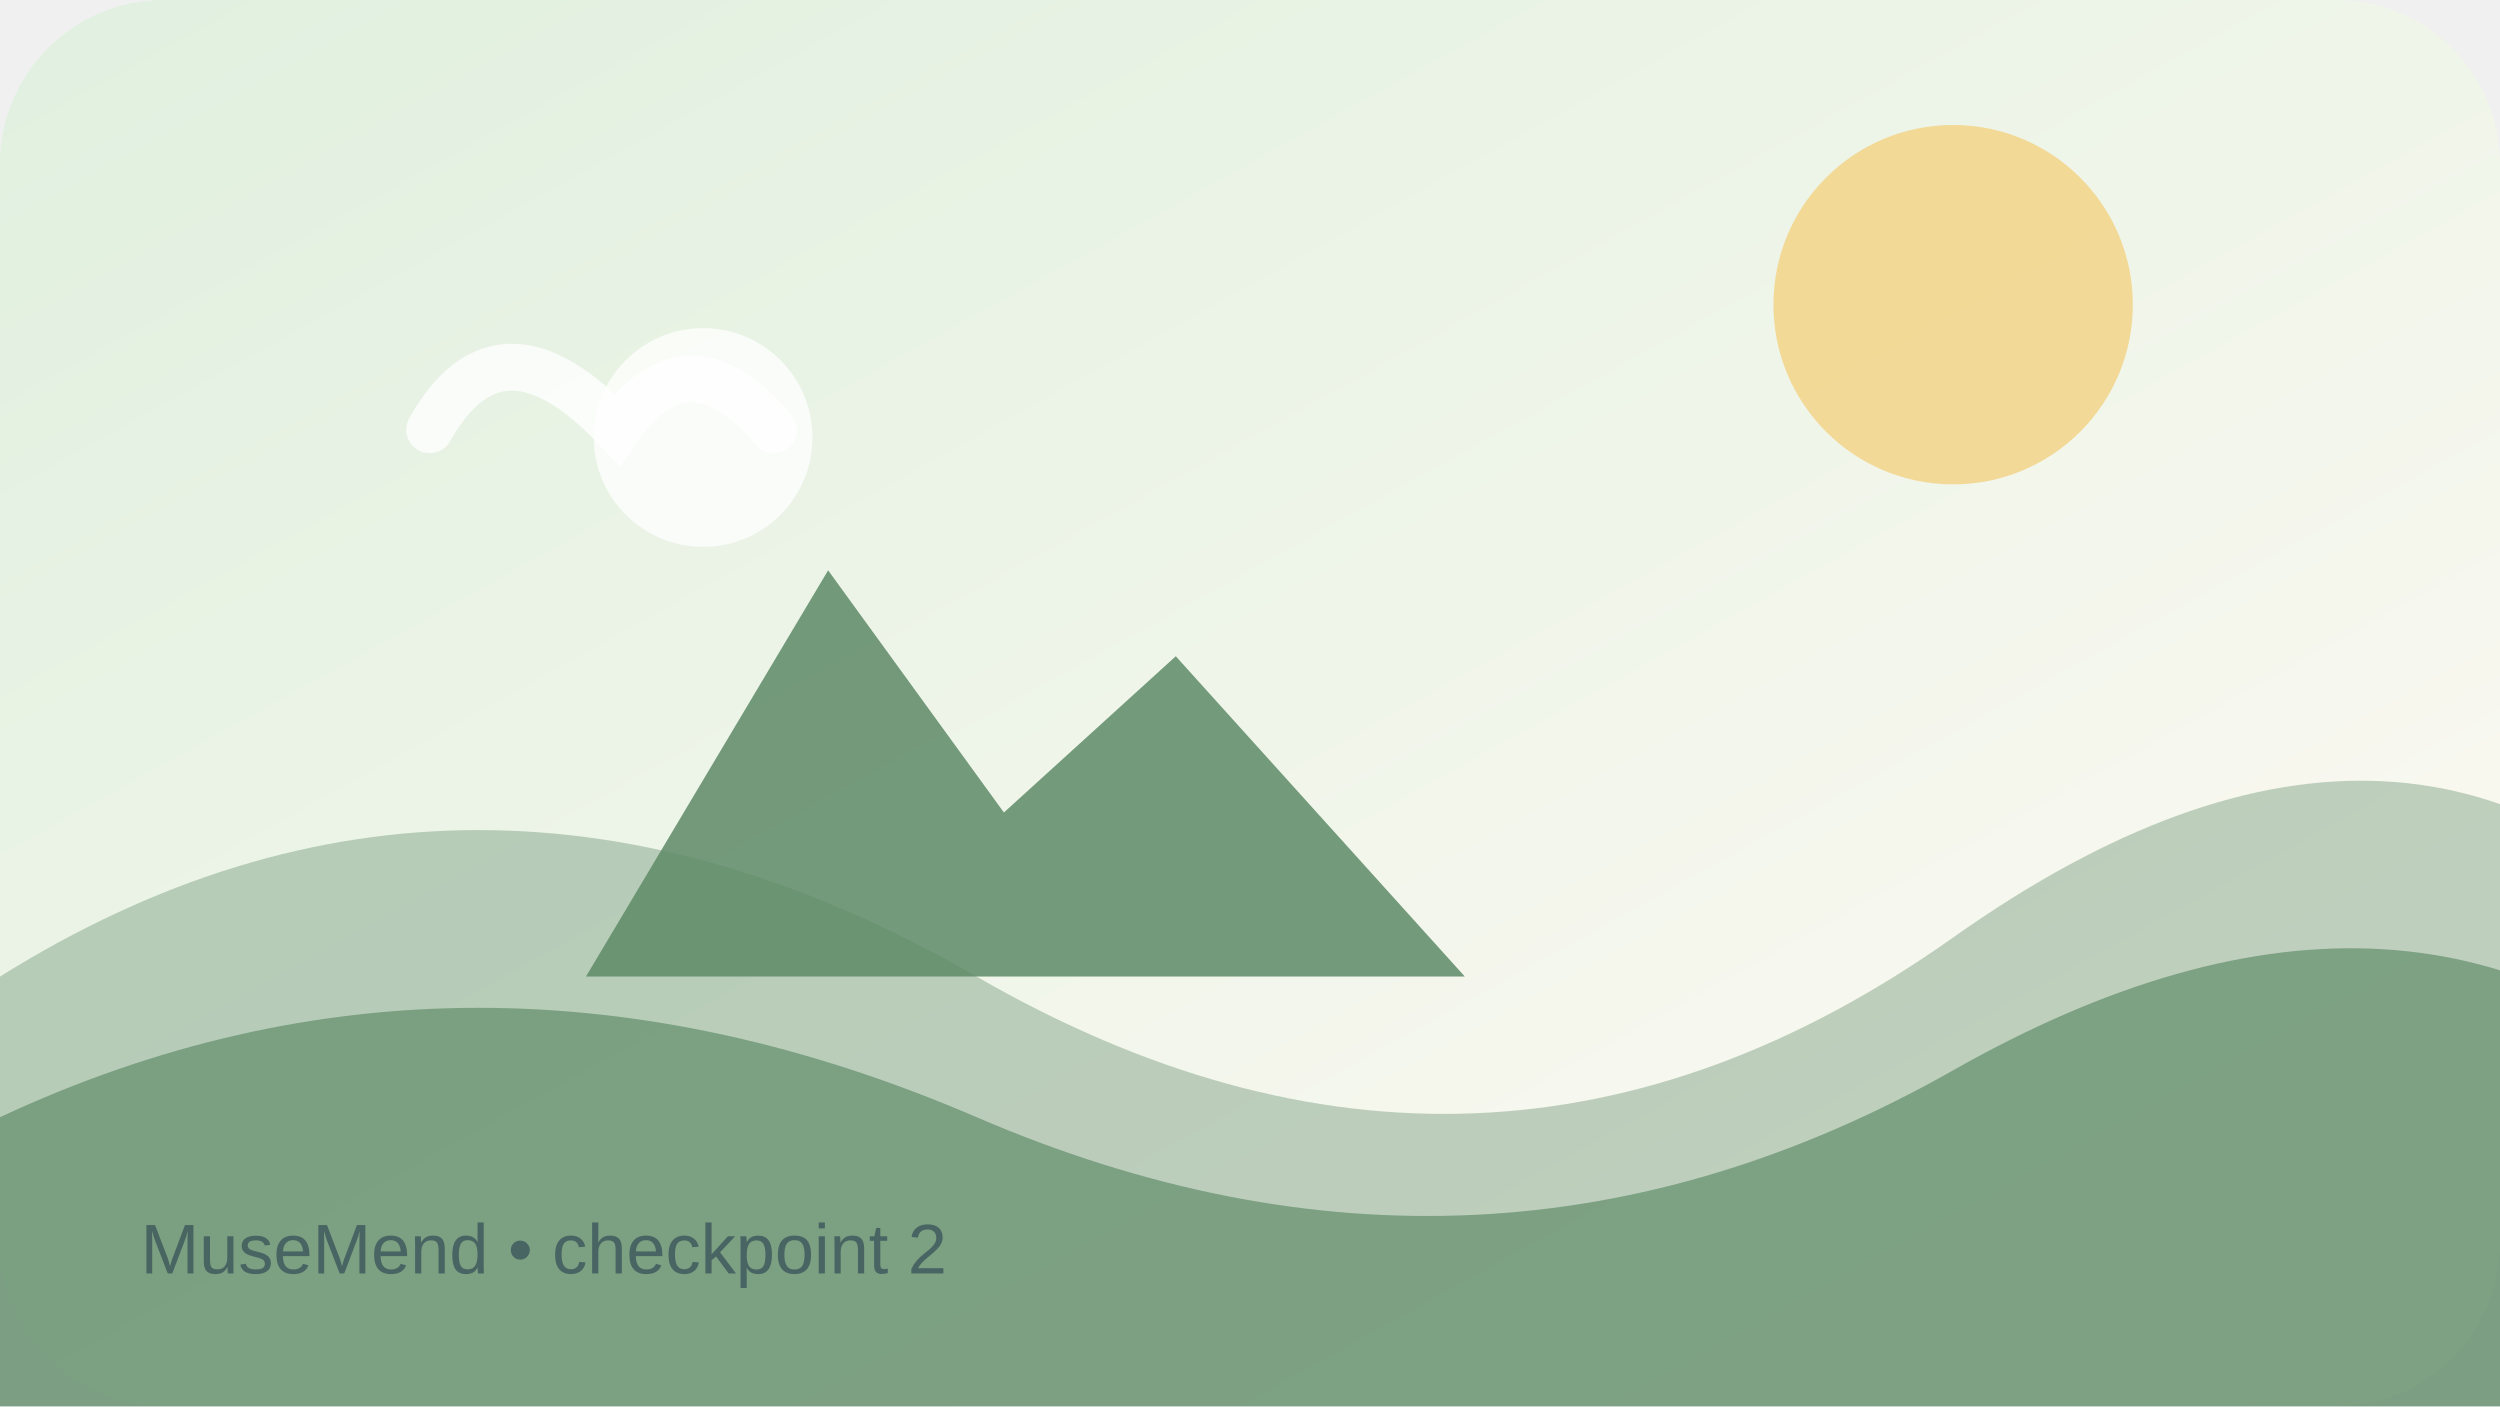
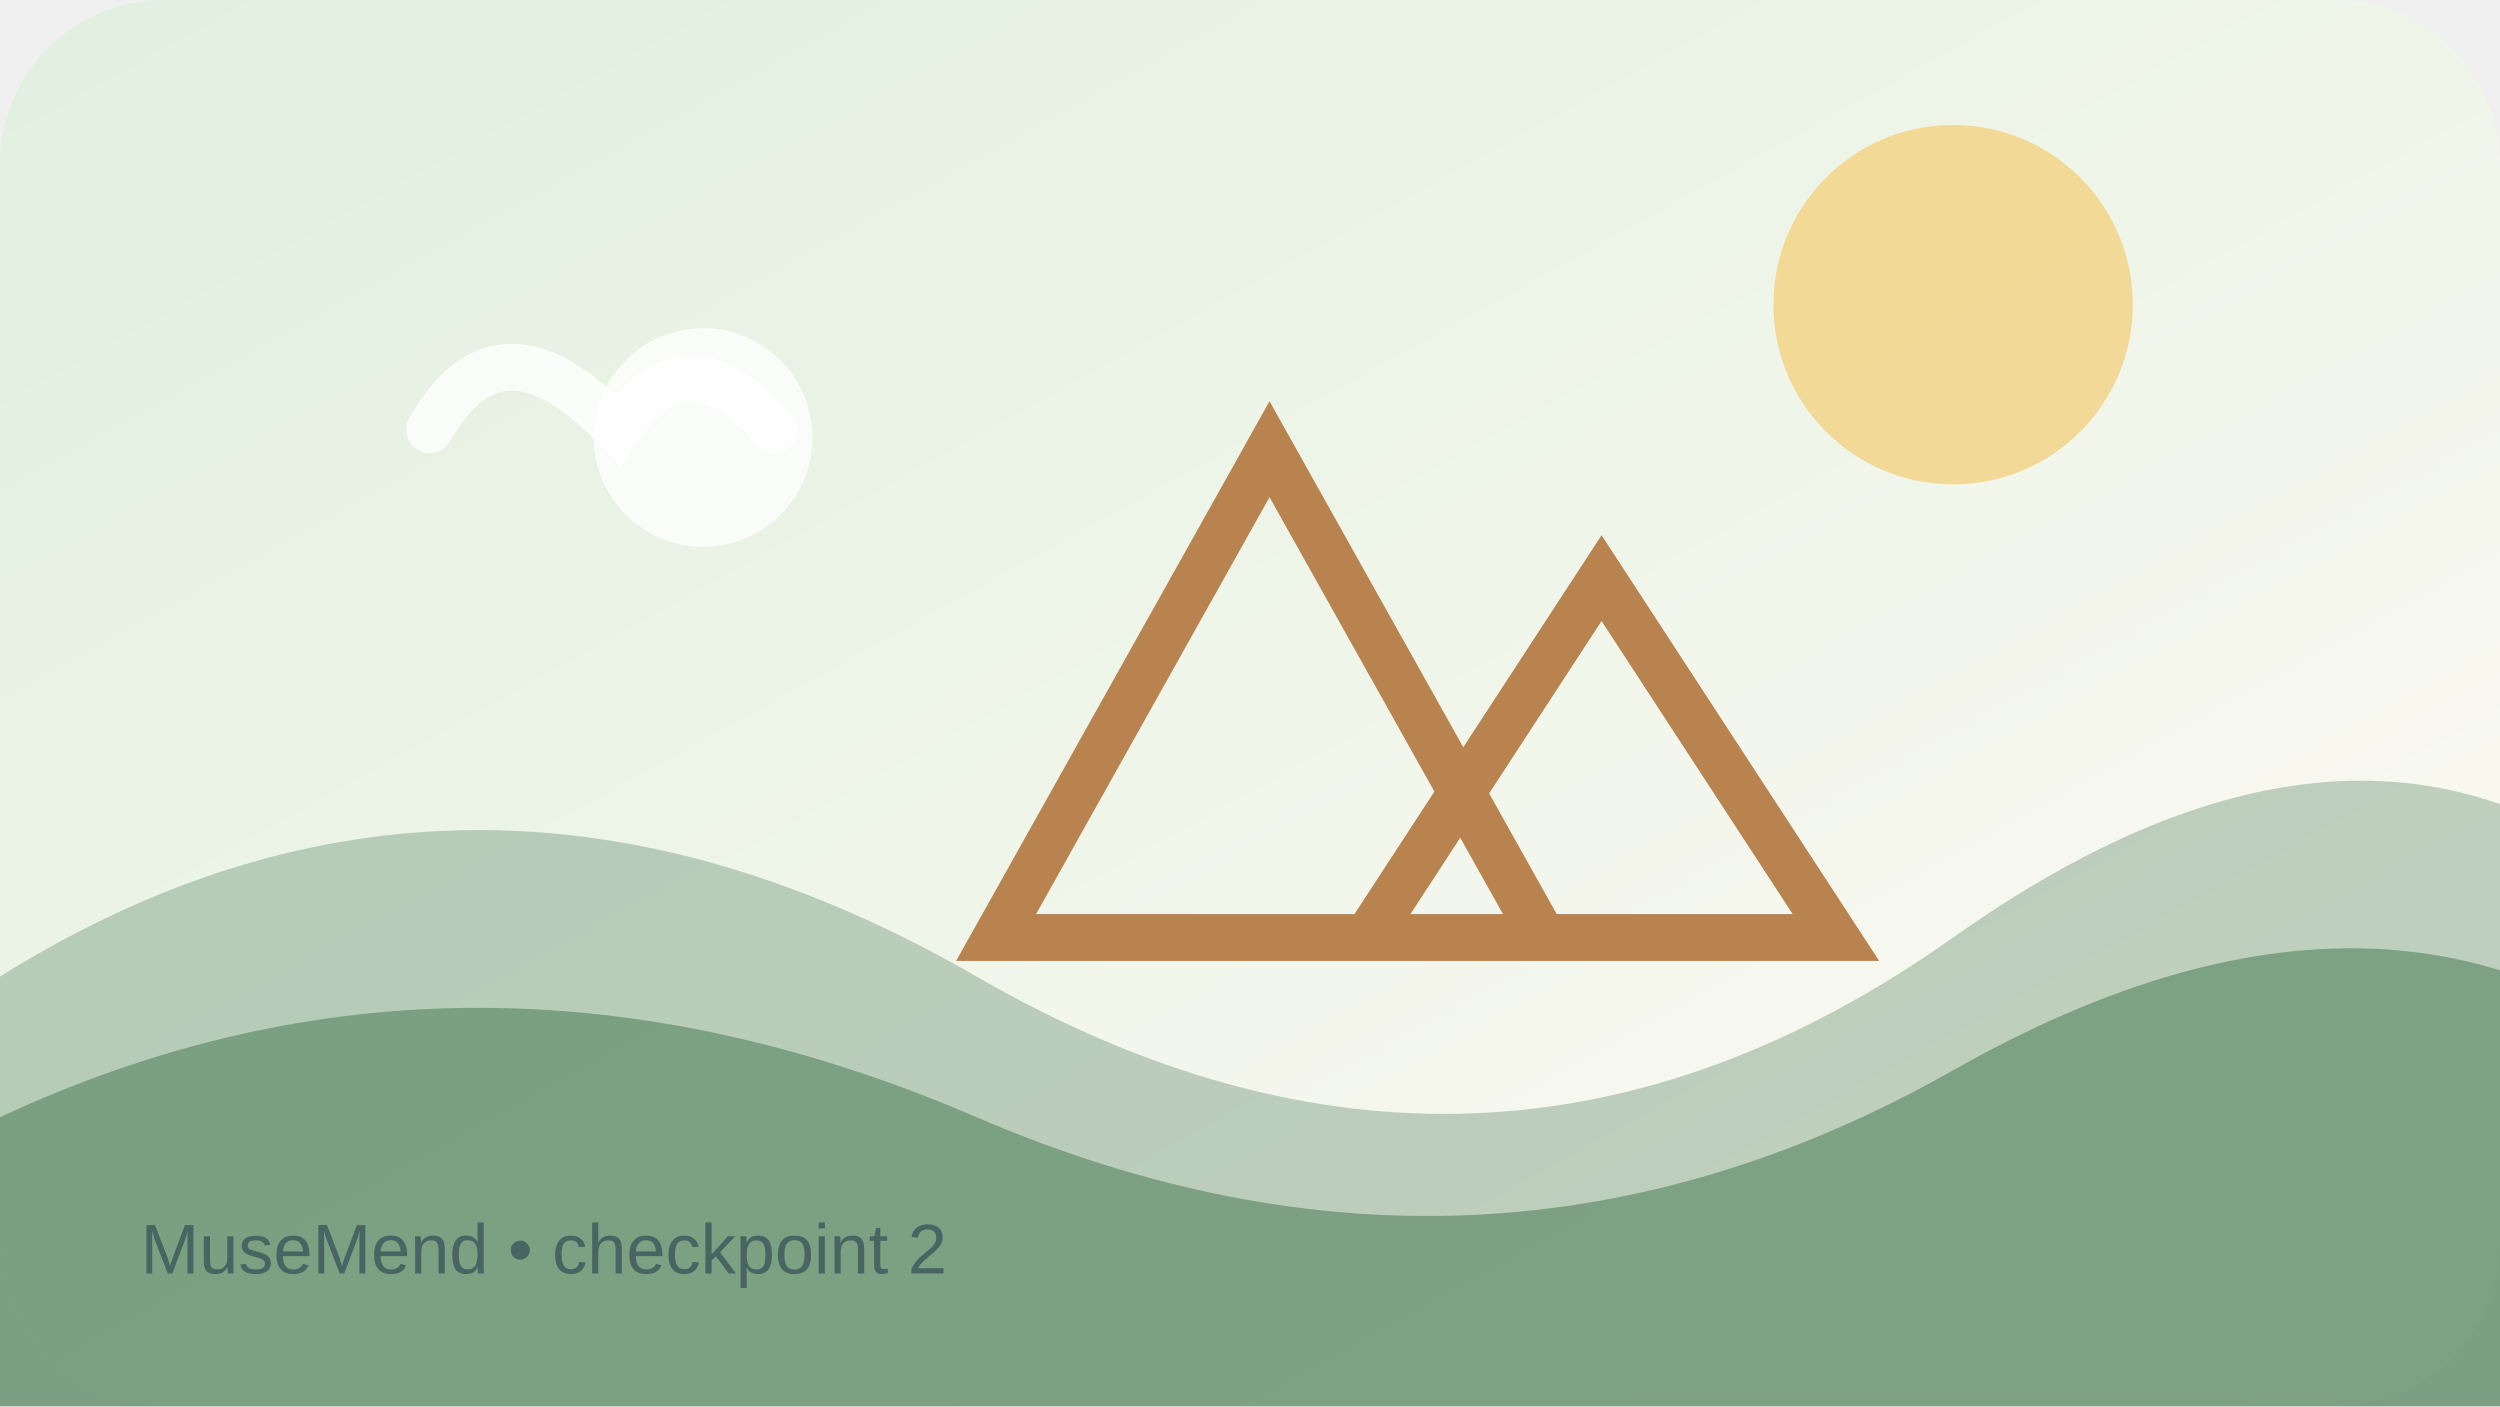
<svg xmlns="http://www.w3.org/2000/svg" viewBox="0 0 640 360">
  <defs>
    <linearGradient id="g" x1="0" x2="1" y1="0" y2="1">
      <stop stop-color="#e0f0df" />
      <stop offset="1" stop-color="#fffaf4" />
    </linearGradient>
  </defs>
  <rect width="640" height="360" rx="42" fill="url(#g)" />
  <circle cx="500" cy="78" r="46" fill="#f3d58b" opacity=".88" />
  <path d="M0 250 Q120 175 250 250 T500 240 T700 250 V360 H0Z" fill="#5f8b68" opacity=".38" />
  <path d="M0 286 Q120 230 250 286 T500 274 T700 286 V360 H0Z" fill="#5f8b68" opacity=".68" />
-   <path d="M150 250 l62-104 45 62 44-40 74 82z" fill="#5f8b68" opacity=".86" />
+   <path d="M255 240l70-125 70 125zM350 240l60-92 60 92z" fill="none" stroke="#b9834f" stroke-width="12" />
  <circle cx="180" cy="112" r="28" fill="#ffffff" opacity=".72" />
  <path d="M110 110 q18-32 48 0 q18-26 40 0" fill="none" stroke="#ffffff" stroke-width="12" stroke-linecap="round" opacity=".8" />
  <text x="36" y="326" font-family="Arial,sans-serif" font-size="18" fill="#324b55" opacity=".7">MuseMend • checkpoint 2</text>
</svg>
